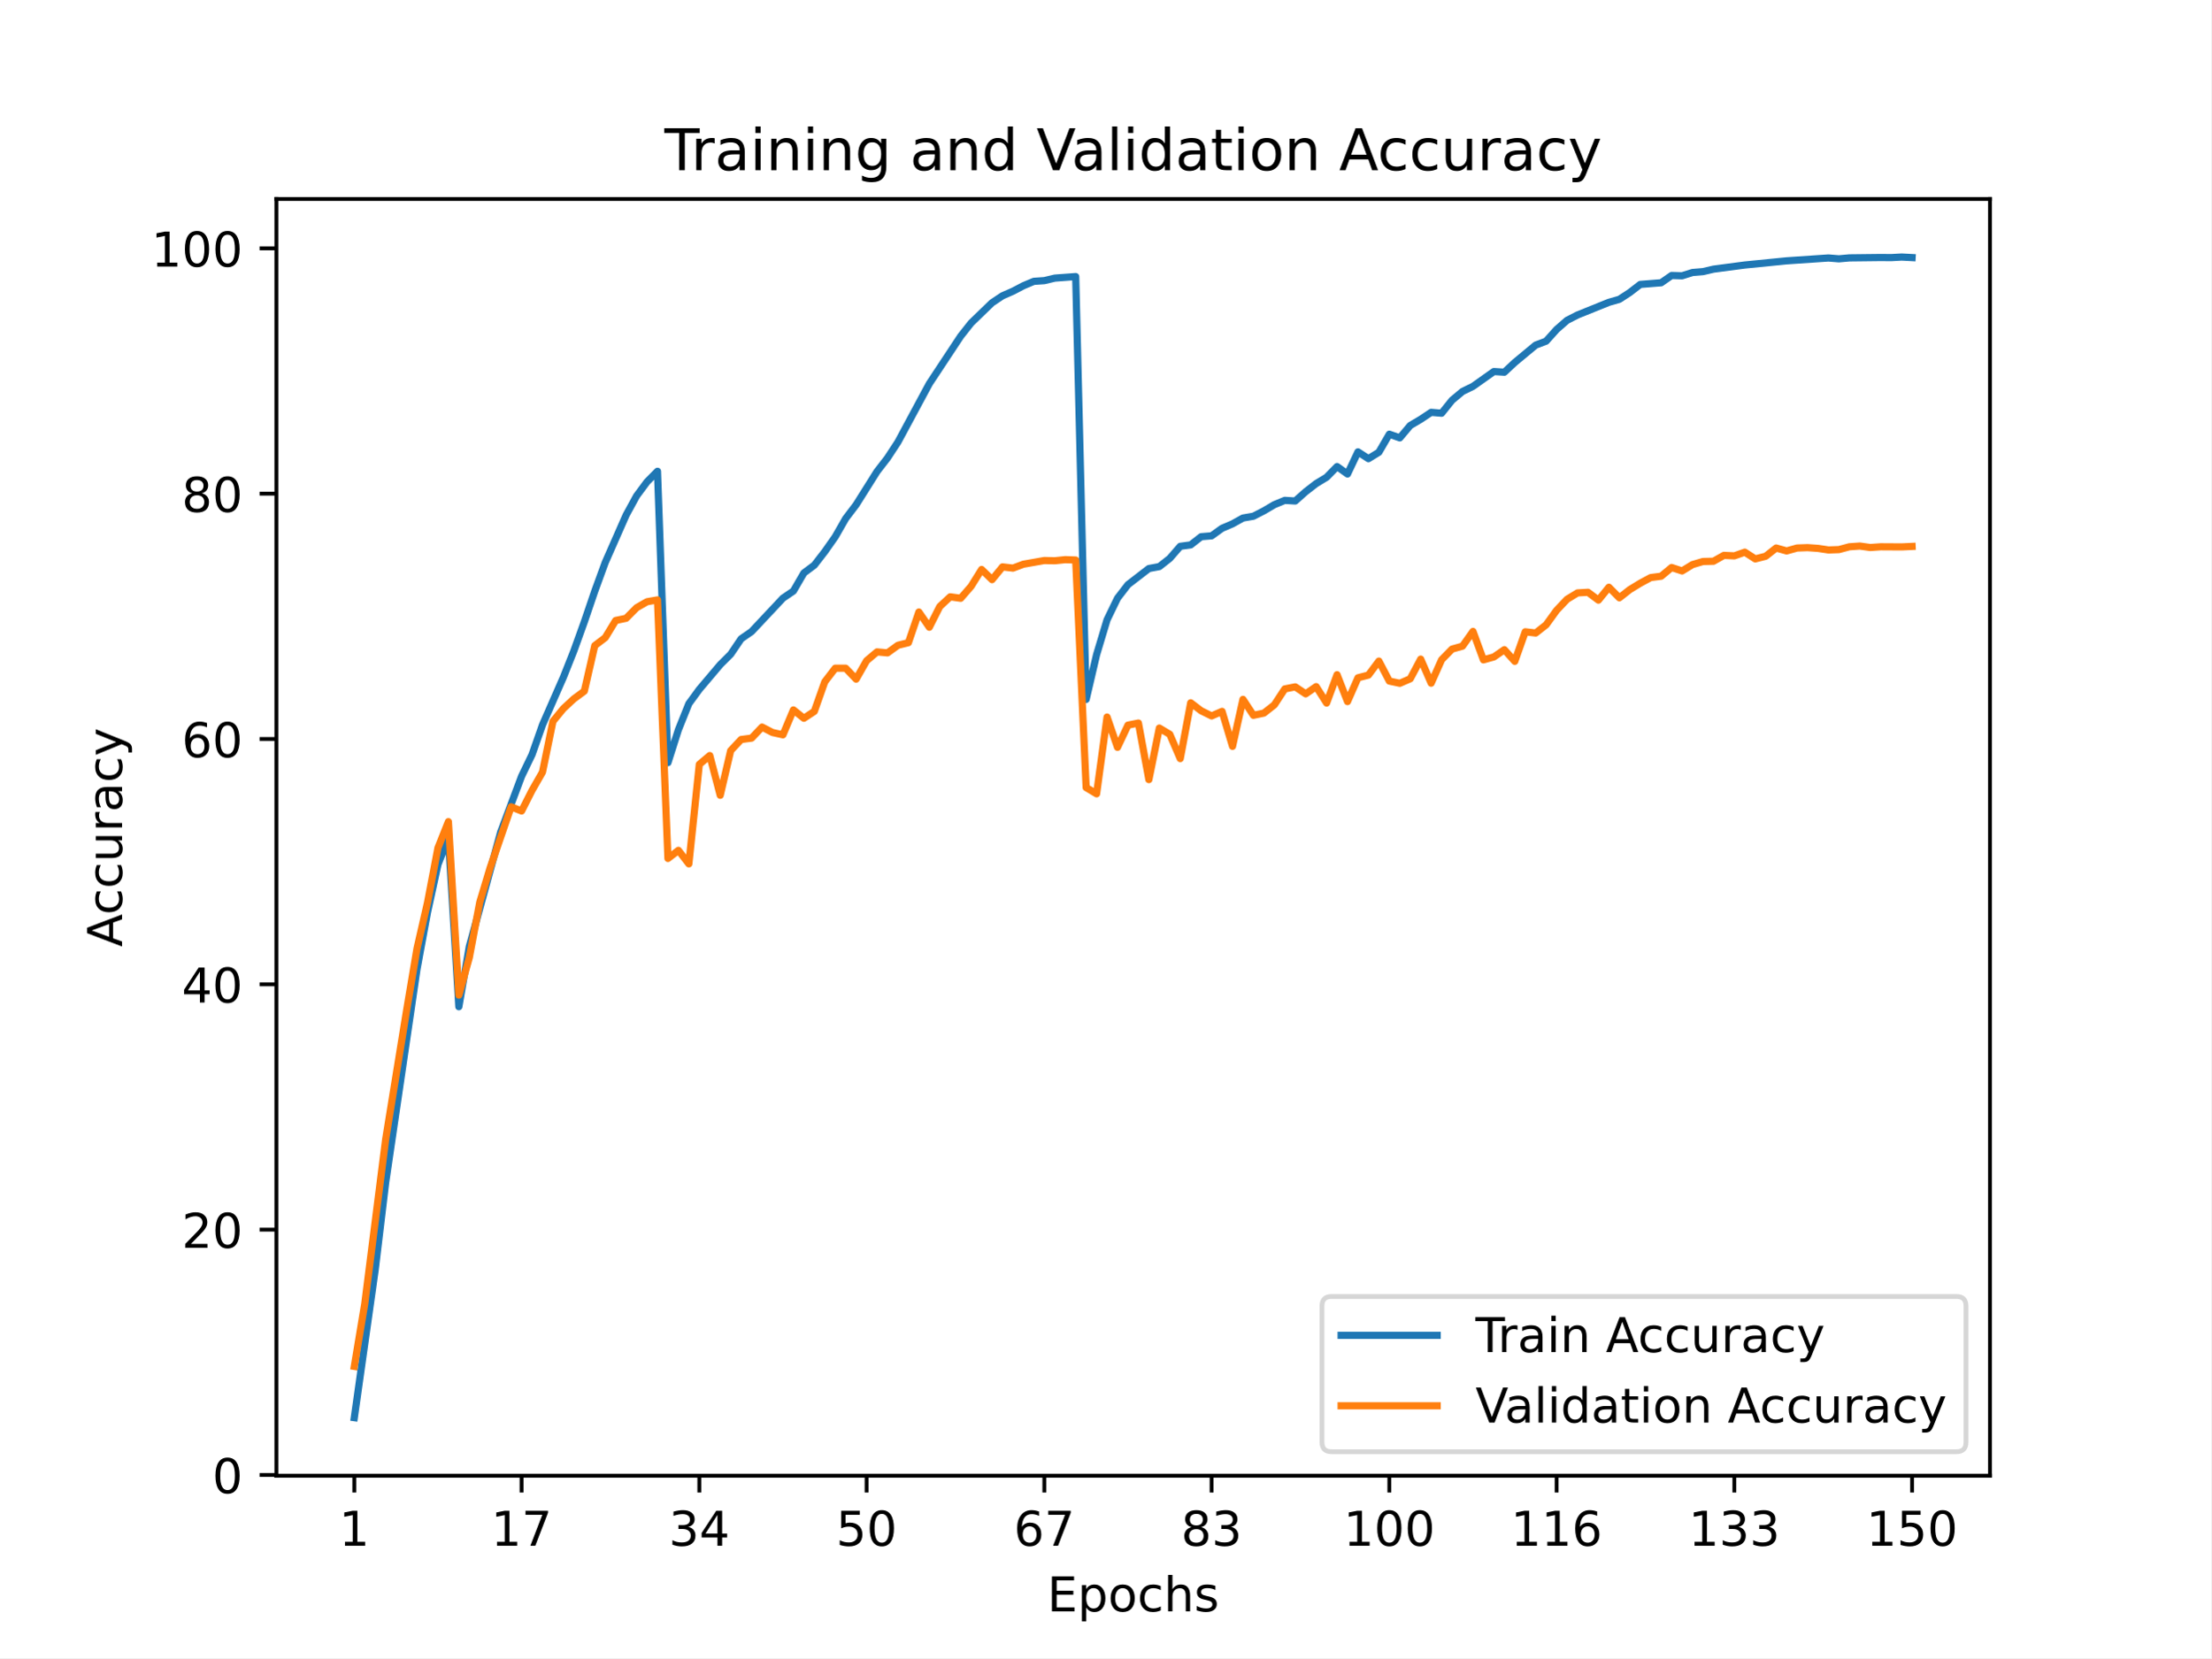
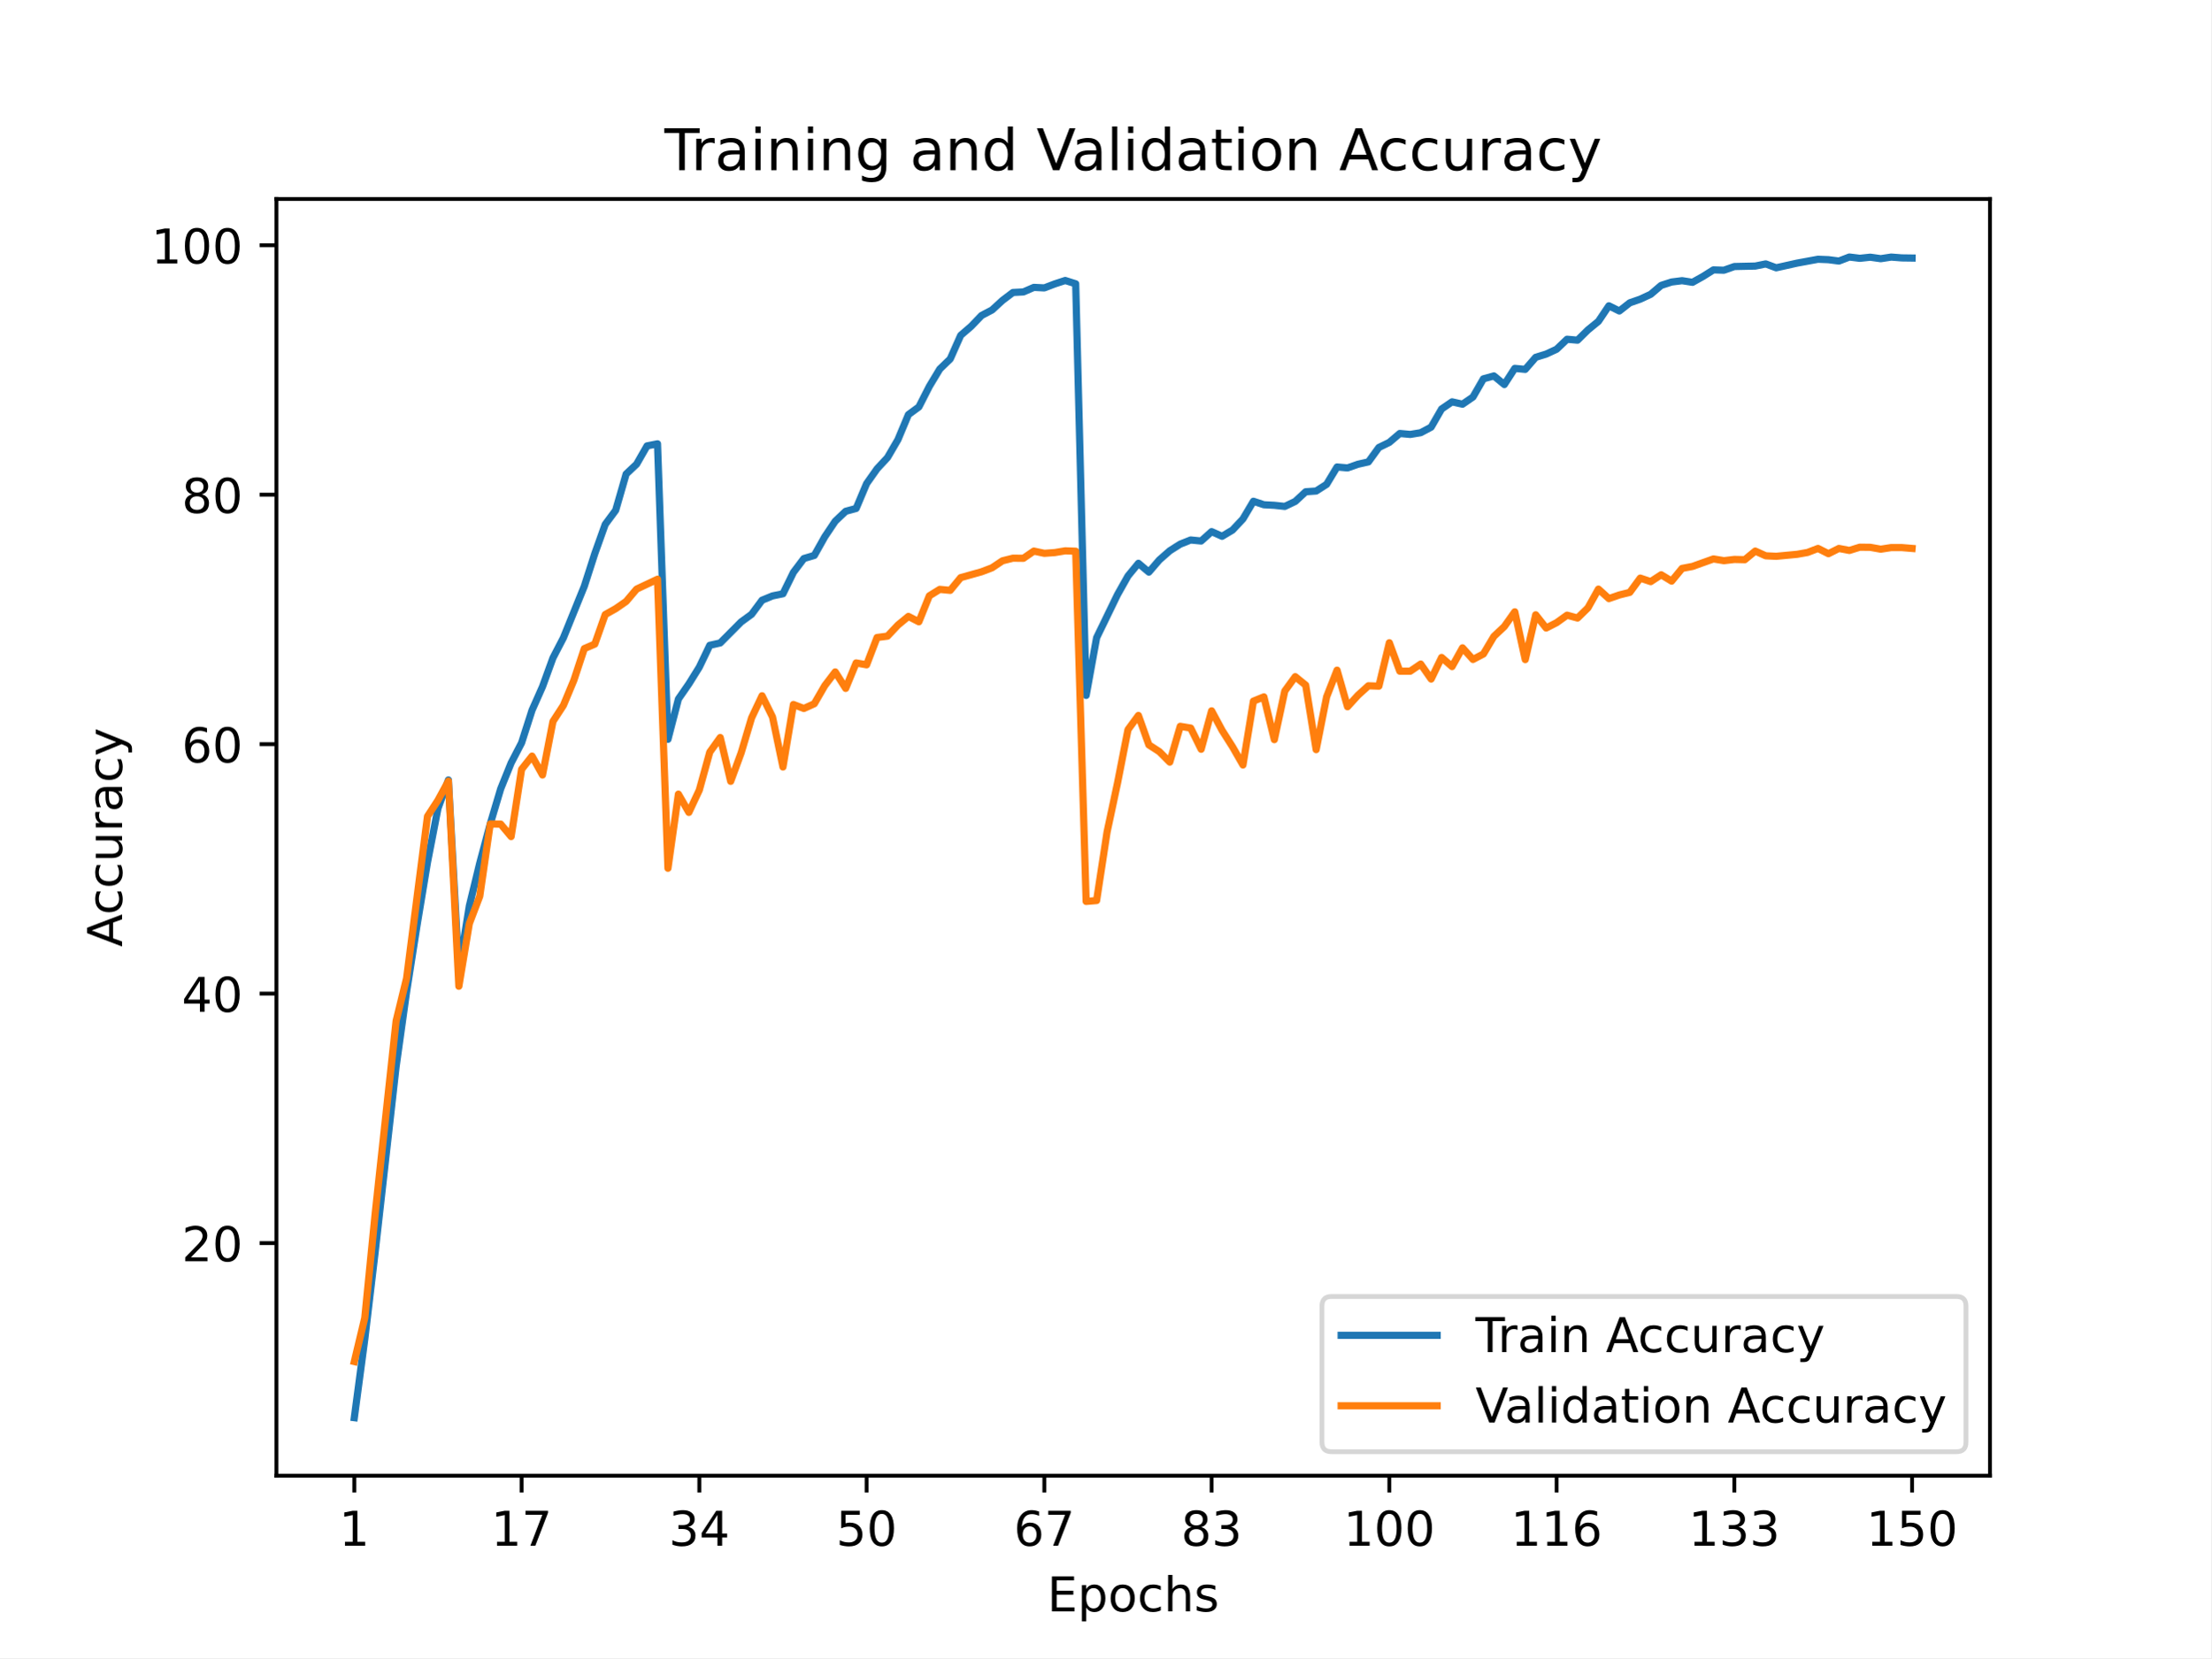
<svg xmlns="http://www.w3.org/2000/svg" xmlns:xlink="http://www.w3.org/1999/xlink" height="345.6pt" version="1.1" viewBox="0 0 460.8 345.6" width="460.8pt">
  <defs>
    <style type="text/css">*{stroke-linecap:butt;stroke-linejoin:round;}</style>
  </defs>
  <g id="figure_1">
    <g id="patch_1">
      <path d="M 0 345.6  L 460.8 345.6  L 460.8 0  L 0 0  z " style="fill:#ffffff;" />
    </g>
    <g id="axes_1">
      <g id="patch_2">
        <path d="M 57.6 307.584  L 414.72 307.584  L 414.72 41.472  L 57.6 41.472  z " style="fill:#ffffff;" />
      </g>
      <g id="matplotlib.axis_1">
        <g id="xtick_1">
          <g id="line2d_1">
            <defs>
-               <path d="M 0 0  L 0 3.5  " id="m9d2b6f2650" style="stroke:#000000;stroke-width:0.8;" />
+               <path d="M 0 0  L 0 3.5  " id="m73ea2eb664" style="stroke:#000000;stroke-width:0.8;" />
            </defs>
            <g>
-               <use style="stroke:#000000;stroke-width:0.8;" x="73.833" xlink:href="#m9d2b6f2650" y="307.584" />
+               <use style="stroke:#000000;stroke-width:0.8;" x="73.833" xlink:href="#m73ea2eb664" y="307.584" />
            </g>
          </g>
          <g id="text_1">
            <g transform="translate(70.65148 322.1824)scale(0.1 -0.1)">
              <defs>
                <path d="M 794 531  L 1825 531  L 1825 4091  L 703 3866  L 703 4441  L 1819 4666  L 2450 4666  L 2450 531  L 3481 531  L 3481 0  L 794 0  L 794 531  z " id="DejaVuSans-31" transform="scale(0.015625)" />
              </defs>
              <use xlink:href="#DejaVuSans-31" />
            </g>
          </g>
        </g>
        <g id="xtick_2">
          <g id="line2d_2">
            <g>
-               <use style="stroke:#000000;stroke-width:0.8;" x="108.695" xlink:href="#m9d2b6f2650" y="307.584" />
+               <use style="stroke:#000000;stroke-width:0.8;" x="108.695" xlink:href="#m73ea2eb664" y="307.584" />
            </g>
          </g>
          <g id="text_2">
            <g transform="translate(102.3325 322.1824)scale(0.1 -0.1)">
              <defs>
                <path d="M 525 4666  L 3525 4666  L 3525 4397  L 1831 0  L 1172 0  L 2766 4134  L 525 4134  L 525 4666  z " id="DejaVuSans-37" transform="scale(0.015625)" />
              </defs>
              <use xlink:href="#DejaVuSans-31" />
              <use x="63.623" xlink:href="#DejaVuSans-37" />
            </g>
          </g>
        </g>
        <g id="xtick_3">
          <g id="line2d_3">
            <g>
-               <use style="stroke:#000000;stroke-width:0.8;" x="145.736" xlink:href="#m9d2b6f2650" y="307.584" />
+               <use style="stroke:#000000;stroke-width:0.8;" x="145.736" xlink:href="#m73ea2eb664" y="307.584" />
            </g>
          </g>
          <g id="text_3">
            <g transform="translate(139.3736 322.1824)scale(0.1 -0.1)">
              <defs>
                <path d="M 2597 2516  Q 3050 2419 3304 2112  Q 3559 1806 3559 1356  Q 3559 666 3084 287  Q 2609 -91 1734 -91  Q 1441 -91 1130 -33  Q 819 25 488 141  L 488 750  Q 750 597 1062 519  Q 1375 441 1716 441  Q 2309 441 2620 675  Q 2931 909 2931 1356  Q 2931 1769 2642 2001  Q 2353 2234 1838 2234  L 1294 2234  L 1294 2753  L 1863 2753  Q 2328 2753 2575 2939  Q 2822 3125 2822 3475  Q 2822 3834 2567 4026  Q 2313 4219 1838 4219  Q 1578 4219 1281 4162  Q 984 4106 628 3988  L 628 4550  Q 988 4650 1302 4700  Q 1616 4750 1894 4750  Q 2613 4750 3031 4423  Q 3450 4097 3450 3541  Q 3450 3153 3228 2886  Q 3006 2619 2597 2516  z " id="DejaVuSans-33" transform="scale(0.015625)" />
                <path d="M 2419 4116  L 825 1625  L 2419 1625  L 2419 4116  z M 2253 4666  L 3047 4666  L 3047 1625  L 3713 1625  L 3713 1100  L 3047 1100  L 3047 0  L 2419 0  L 2419 1100  L 313 1100  L 313 1709  L 2253 4666  z " id="DejaVuSans-34" transform="scale(0.015625)" />
              </defs>
              <use xlink:href="#DejaVuSans-33" />
              <use x="63.623" xlink:href="#DejaVuSans-34" />
            </g>
          </g>
        </g>
        <g id="xtick_4">
          <g id="line2d_4">
            <g>
-               <use style="stroke:#000000;stroke-width:0.8;" x="180.598" xlink:href="#m9d2b6f2650" y="307.584" />
+               <use style="stroke:#000000;stroke-width:0.8;" x="180.598" xlink:href="#m73ea2eb664" y="307.584" />
            </g>
          </g>
          <g id="text_4">
            <g transform="translate(174.2358 322.1824)scale(0.1 -0.1)">
              <defs>
                <path d="M 691 4666  L 3169 4666  L 3169 4134  L 1269 4134  L 1269 2991  Q 1406 3038 1543 3061  Q 1681 3084 1819 3084  Q 2600 3084 3056 2656  Q 3513 2228 3513 1497  Q 3513 744 3044 326  Q 2575 -91 1722 -91  Q 1428 -91 1123 -41  Q 819 9 494 109  L 494 744  Q 775 591 1075 516  Q 1375 441 1709 441  Q 2250 441 2565 725  Q 2881 1009 2881 1497  Q 2881 1984 2565 2268  Q 2250 2553 1709 2553  Q 1456 2553 1204 2497  Q 953 2441 691 2322  L 691 4666  z " id="DejaVuSans-35" transform="scale(0.015625)" />
                <path d="M 2034 4250  Q 1547 4250 1301 3770  Q 1056 3291 1056 2328  Q 1056 1369 1301 889  Q 1547 409 2034 409  Q 2525 409 2770 889  Q 3016 1369 3016 2328  Q 3016 3291 2770 3770  Q 2525 4250 2034 4250  z M 2034 4750  Q 2819 4750 3233 4129  Q 3647 3509 3647 2328  Q 3647 1150 3233 529  Q 2819 -91 2034 -91  Q 1250 -91 836 529  Q 422 1150 422 2328  Q 422 3509 836 4129  Q 1250 4750 2034 4750  z " id="DejaVuSans-30" transform="scale(0.015625)" />
              </defs>
              <use xlink:href="#DejaVuSans-35" />
              <use x="63.623" xlink:href="#DejaVuSans-30" />
            </g>
          </g>
        </g>
        <g id="xtick_5">
          <g id="line2d_5">
            <g>
-               <use style="stroke:#000000;stroke-width:0.8;" x="217.639" xlink:href="#m9d2b6f2650" y="307.584" />
+               <use style="stroke:#000000;stroke-width:0.8;" x="217.639" xlink:href="#m73ea2eb664" y="307.584" />
            </g>
          </g>
          <g id="text_5">
            <g transform="translate(211.2769 322.1824)scale(0.1 -0.1)">
              <defs>
                <path d="M 2113 2584  Q 1688 2584 1439 2293  Q 1191 2003 1191 1497  Q 1191 994 1439 701  Q 1688 409 2113 409  Q 2538 409 2786 701  Q 3034 994 3034 1497  Q 3034 2003 2786 2293  Q 2538 2584 2113 2584  z M 3366 4563  L 3366 3988  Q 3128 4100 2886 4159  Q 2644 4219 2406 4219  Q 1781 4219 1451 3797  Q 1122 3375 1075 2522  Q 1259 2794 1537 2939  Q 1816 3084 2150 3084  Q 2853 3084 3261 2657  Q 3669 2231 3669 1497  Q 3669 778 3244 343  Q 2819 -91 2113 -91  Q 1303 -91 875 529  Q 447 1150 447 2328  Q 447 3434 972 4092  Q 1497 4750 2381 4750  Q 2619 4750 2861 4703  Q 3103 4656 3366 4563  z " id="DejaVuSans-36" transform="scale(0.015625)" />
              </defs>
              <use xlink:href="#DejaVuSans-36" />
              <use x="63.623" xlink:href="#DejaVuSans-37" />
            </g>
          </g>
        </g>
        <g id="xtick_6">
          <g id="line2d_6">
            <g>
-               <use style="stroke:#000000;stroke-width:0.8;" x="252.502" xlink:href="#m9d2b6f2650" y="307.584" />
+               <use style="stroke:#000000;stroke-width:0.8;" x="252.502" xlink:href="#m73ea2eb664" y="307.584" />
            </g>
          </g>
          <g id="text_6">
            <g transform="translate(246.1392 322.1824)scale(0.1 -0.1)">
              <defs>
                <path d="M 2034 2216  Q 1584 2216 1326 1975  Q 1069 1734 1069 1313  Q 1069 891 1326 650  Q 1584 409 2034 409  Q 2484 409 2743 651  Q 3003 894 3003 1313  Q 3003 1734 2745 1975  Q 2488 2216 2034 2216  z M 1403 2484  Q 997 2584 770 2862  Q 544 3141 544 3541  Q 544 4100 942 4425  Q 1341 4750 2034 4750  Q 2731 4750 3128 4425  Q 3525 4100 3525 3541  Q 3525 3141 3298 2862  Q 3072 2584 2669 2484  Q 3125 2378 3379 2068  Q 3634 1759 3634 1313  Q 3634 634 3220 271  Q 2806 -91 2034 -91  Q 1263 -91 848 271  Q 434 634 434 1313  Q 434 1759 690 2068  Q 947 2378 1403 2484  z M 1172 3481  Q 1172 3119 1398 2916  Q 1625 2713 2034 2713  Q 2441 2713 2670 2916  Q 2900 3119 2900 3481  Q 2900 3844 2670 4047  Q 2441 4250 2034 4250  Q 1625 4250 1398 4047  Q 1172 3844 1172 3481  z " id="DejaVuSans-38" transform="scale(0.015625)" />
              </defs>
              <use xlink:href="#DejaVuSans-38" />
              <use x="63.623" xlink:href="#DejaVuSans-33" />
            </g>
          </g>
        </g>
        <g id="xtick_7">
          <g id="line2d_7">
            <g>
-               <use style="stroke:#000000;stroke-width:0.8;" x="289.543" xlink:href="#m9d2b6f2650" y="307.584" />
+               <use style="stroke:#000000;stroke-width:0.8;" x="289.543" xlink:href="#m73ea2eb664" y="307.584" />
            </g>
          </g>
          <g id="text_7">
            <g transform="translate(279.999 322.1824)scale(0.1 -0.1)">
              <use xlink:href="#DejaVuSans-31" />
              <use x="63.623" xlink:href="#DejaVuSans-30" />
              <use x="127.246" xlink:href="#DejaVuSans-30" />
            </g>
          </g>
        </g>
        <g id="xtick_8">
          <g id="line2d_8">
            <g>
-               <use style="stroke:#000000;stroke-width:0.8;" x="324.405" xlink:href="#m9d2b6f2650" y="307.584" />
+               <use style="stroke:#000000;stroke-width:0.8;" x="324.405" xlink:href="#m73ea2eb664" y="307.584" />
            </g>
          </g>
          <g id="text_8">
            <g transform="translate(314.8613 322.1824)scale(0.1 -0.1)">
              <use xlink:href="#DejaVuSans-31" />
              <use x="63.623" xlink:href="#DejaVuSans-31" />
              <use x="127.246" xlink:href="#DejaVuSans-36" />
            </g>
          </g>
        </g>
        <g id="xtick_9">
          <g id="line2d_9">
            <g>
-               <use style="stroke:#000000;stroke-width:0.8;" x="361.446" xlink:href="#m9d2b6f2650" y="307.584" />
+               <use style="stroke:#000000;stroke-width:0.8;" x="361.446" xlink:href="#m73ea2eb664" y="307.584" />
            </g>
          </g>
          <g id="text_9">
            <g transform="translate(351.9024 322.1824)scale(0.1 -0.1)">
              <use xlink:href="#DejaVuSans-31" />
              <use x="63.623" xlink:href="#DejaVuSans-33" />
              <use x="127.246" xlink:href="#DejaVuSans-33" />
            </g>
          </g>
        </g>
        <g id="xtick_10">
          <g id="line2d_10">
            <g>
-               <use style="stroke:#000000;stroke-width:0.8;" x="398.487" xlink:href="#m9d2b6f2650" y="307.584" />
+               <use style="stroke:#000000;stroke-width:0.8;" x="398.487" xlink:href="#m73ea2eb664" y="307.584" />
            </g>
          </g>
          <g id="text_10">
            <g transform="translate(388.9435 322.1824)scale(0.1 -0.1)">
              <use xlink:href="#DejaVuSans-31" />
              <use x="63.623" xlink:href="#DejaVuSans-35" />
              <use x="127.246" xlink:href="#DejaVuSans-30" />
            </g>
          </g>
        </g>
        <g id="text_11">
          <g transform="translate(218.2444 335.8606)scale(0.1 -0.1)">
            <defs>
              <path d="M 628 4666  L 3578 4666  L 3578 4134  L 1259 4134  L 1259 2753  L 3481 2753  L 3481 2222  L 1259 2222  L 1259 531  L 3634 531  L 3634 0  L 628 0  L 628 4666  z " id="DejaVuSans-45" transform="scale(0.015625)" />
              <path d="M 1159 525  L 1159 -1331  L 581 -1331  L 581 3500  L 1159 3500  L 1159 2969  Q 1341 3281 1617 3432  Q 1894 3584 2278 3584  Q 2916 3584 3314 3078  Q 3713 2572 3713 1747  Q 3713 922 3314 415  Q 2916 -91 2278 -91  Q 1894 -91 1617 61  Q 1341 213 1159 525  z M 3116 1747  Q 3116 2381 2855 2742  Q 2594 3103 2138 3103  Q 1681 3103 1420 2742  Q 1159 2381 1159 1747  Q 1159 1113 1420 752  Q 1681 391 2138 391  Q 2594 391 2855 752  Q 3116 1113 3116 1747  z " id="DejaVuSans-70" transform="scale(0.015625)" />
              <path d="M 1959 3097  Q 1497 3097 1228 2736  Q 959 2375 959 1747  Q 959 1119 1226 758  Q 1494 397 1959 397  Q 2419 397 2687 759  Q 2956 1122 2956 1747  Q 2956 2369 2687 2733  Q 2419 3097 1959 3097  z M 1959 3584  Q 2709 3584 3137 3096  Q 3566 2609 3566 1747  Q 3566 888 3137 398  Q 2709 -91 1959 -91  Q 1206 -91 779 398  Q 353 888 353 1747  Q 353 2609 779 3096  Q 1206 3584 1959 3584  z " id="DejaVuSans-6f" transform="scale(0.015625)" />
              <path d="M 3122 3366  L 3122 2828  Q 2878 2963 2633 3030  Q 2388 3097 2138 3097  Q 1578 3097 1268 2742  Q 959 2388 959 1747  Q 959 1106 1268 751  Q 1578 397 2138 397  Q 2388 397 2633 464  Q 2878 531 3122 666  L 3122 134  Q 2881 22 2623 -34  Q 2366 -91 2075 -91  Q 1284 -91 818 406  Q 353 903 353 1747  Q 353 2603 823 3093  Q 1294 3584 2113 3584  Q 2378 3584 2631 3529  Q 2884 3475 3122 3366  z " id="DejaVuSans-63" transform="scale(0.015625)" />
              <path d="M 3513 2113  L 3513 0  L 2938 0  L 2938 2094  Q 2938 2591 2744 2837  Q 2550 3084 2163 3084  Q 1697 3084 1428 2787  Q 1159 2491 1159 1978  L 1159 0  L 581 0  L 581 4863  L 1159 4863  L 1159 2956  Q 1366 3272 1645 3428  Q 1925 3584 2291 3584  Q 2894 3584 3203 3211  Q 3513 2838 3513 2113  z " id="DejaVuSans-68" transform="scale(0.015625)" />
              <path d="M 2834 3397  L 2834 2853  Q 2591 2978 2328 3040  Q 2066 3103 1784 3103  Q 1356 3103 1142 2972  Q 928 2841 928 2578  Q 928 2378 1081 2264  Q 1234 2150 1697 2047  L 1894 2003  Q 2506 1872 2764 1633  Q 3022 1394 3022 966  Q 3022 478 2636 193  Q 2250 -91 1575 -91  Q 1294 -91 989 -36  Q 684 19 347 128  L 347 722  Q 666 556 975 473  Q 1284 391 1588 391  Q 1994 391 2212 530  Q 2431 669 2431 922  Q 2431 1156 2273 1281  Q 2116 1406 1581 1522  L 1381 1569  Q 847 1681 609 1914  Q 372 2147 372 2553  Q 372 3047 722 3315  Q 1072 3584 1716 3584  Q 2034 3584 2315 3537  Q 2597 3491 2834 3397  z " id="DejaVuSans-73" transform="scale(0.015625)" />
            </defs>
            <use xlink:href="#DejaVuSans-45" />
            <use x="63.184" xlink:href="#DejaVuSans-70" />
            <use x="126.66" xlink:href="#DejaVuSans-6f" />
            <use x="187.842" xlink:href="#DejaVuSans-63" />
            <use x="242.822" xlink:href="#DejaVuSans-68" />
            <use x="306.201" xlink:href="#DejaVuSans-73" />
          </g>
        </g>
      </g>
      <g id="matplotlib.axis_2">
        <g id="ytick_1">
          <g id="line2d_11">
            <defs>
-               <path d="M 0 0  L -3.5 0  " id="m8d749b63b9" style="stroke:#000000;stroke-width:0.8;" />
+               <path d="M 0 0  L -3.5 0  " id="mab49142bd5" style="stroke:#000000;stroke-width:0.8;" />
            </defs>
            <g>
-               <use style="stroke:#000000;stroke-width:0.8;" x="57.6" xlink:href="#m8d749b63b9" y="307.428" />
+               <use style="stroke:#000000;stroke-width:0.8;" x="57.6" xlink:href="#mab49142bd5" y="259.095" />
            </g>
          </g>
          <g id="text_12">
-             <g transform="translate(44.2375 311.227)scale(0.1 -0.1)">
-               <use xlink:href="#DejaVuSans-30" />
+             <g transform="translate(37.875 262.8947)scale(0.1 -0.1)">
+               <defs>
+                 <path d="M 1228 531  L 3431 531  L 3431 0  L 469 0  L 469 531  Q 828 903 1448 1529  Q 2069 2156 2228 2338  Q 2531 2678 2651 2914  Q 2772 3150 2772 3378  Q 2772 3750 2511 3984  Q 2250 4219 1831 4219  Q 1534 4219 1204 4116  Q 875 4013 500 3803  L 500 4441  Q 881 4594 1212 4672  Q 1544 4750 1819 4750  Q 2544 4750 2975 4387  Q 3406 4025 3406 3419  Q 3406 3131 3298 2873  Q 3191 2616 2906 2266  Q 2828 2175 2409 1742  Q 1991 1309 1228 531  z " id="DejaVuSans-32" transform="scale(0.015625)" />
+               </defs>
+               <use xlink:href="#DejaVuSans-32" />
+               <use x="63.623" xlink:href="#DejaVuSans-30" />
            </g>
          </g>
        </g>
        <g id="ytick_2">
          <g id="line2d_12">
            <g>
-               <use style="stroke:#000000;stroke-width:0.8;" x="57.6" xlink:href="#m8d749b63b9" y="256.294" />
+               <use style="stroke:#000000;stroke-width:0.8;" x="57.6" xlink:href="#mab49142bd5" y="207.099" />
            </g>
          </g>
          <g id="text_13">
-             <g transform="translate(37.875 260.093)scale(0.1 -0.1)">
-               <defs>
-                 <path d="M 1228 531  L 3431 531  L 3431 0  L 469 0  L 469 531  Q 828 903 1448 1529  Q 2069 2156 2228 2338  Q 2531 2678 2651 2914  Q 2772 3150 2772 3378  Q 2772 3750 2511 3984  Q 2250 4219 1831 4219  Q 1534 4219 1204 4116  Q 875 4013 500 3803  L 500 4441  Q 881 4594 1212 4672  Q 1544 4750 1819 4750  Q 2544 4750 2975 4387  Q 3406 4025 3406 3419  Q 3406 3131 3298 2873  Q 3191 2616 2906 2266  Q 2828 2175 2409 1742  Q 1991 1309 1228 531  z " id="DejaVuSans-32" transform="scale(0.015625)" />
-               </defs>
-               <use xlink:href="#DejaVuSans-32" />
+             <g transform="translate(37.875 210.898)scale(0.1 -0.1)">
+               <use xlink:href="#DejaVuSans-34" />
              <use x="63.623" xlink:href="#DejaVuSans-30" />
            </g>
          </g>
        </g>
        <g id="ytick_3">
          <g id="line2d_13">
            <g>
-               <use style="stroke:#000000;stroke-width:0.8;" x="57.6" xlink:href="#m8d749b63b9" y="205.16" />
+               <use style="stroke:#000000;stroke-width:0.8;" x="57.6" xlink:href="#mab49142bd5" y="155.102" />
            </g>
          </g>
          <g id="text_14">
-             <g transform="translate(37.875 208.959)scale(0.1 -0.1)">
-               <use xlink:href="#DejaVuSans-34" />
+             <g transform="translate(37.875 158.9012)scale(0.1 -0.1)">
+               <use xlink:href="#DejaVuSans-36" />
              <use x="63.623" xlink:href="#DejaVuSans-30" />
            </g>
          </g>
        </g>
        <g id="ytick_4">
          <g id="line2d_14">
            <g>
-               <use style="stroke:#000000;stroke-width:0.8;" x="57.6" xlink:href="#m8d749b63b9" y="154.026" />
+               <use style="stroke:#000000;stroke-width:0.8;" x="57.6" xlink:href="#mab49142bd5" y="103.105" />
            </g>
          </g>
          <g id="text_15">
-             <g transform="translate(37.875 157.825)scale(0.1 -0.1)">
-               <use xlink:href="#DejaVuSans-36" />
+             <g transform="translate(37.875 106.9045)scale(0.1 -0.1)">
+               <use xlink:href="#DejaVuSans-38" />
              <use x="63.623" xlink:href="#DejaVuSans-30" />
            </g>
          </g>
        </g>
        <g id="ytick_5">
          <g id="line2d_15">
            <g>
-               <use style="stroke:#000000;stroke-width:0.8;" x="57.6" xlink:href="#m8d749b63b9" y="102.892" />
+               <use style="stroke:#000000;stroke-width:0.8;" x="57.6" xlink:href="#mab49142bd5" y="51.109" />
            </g>
          </g>
          <g id="text_16">
-             <g transform="translate(37.875 106.6911)scale(0.1 -0.1)">
-               <use xlink:href="#DejaVuSans-38" />
-               <use x="63.623" xlink:href="#DejaVuSans-30" />
-             </g>
-           </g>
-         </g>
-         <g id="ytick_6">
-           <g id="line2d_16">
-             <g>
-               <use style="stroke:#000000;stroke-width:0.8;" x="57.6" xlink:href="#m8d749b63b9" y="51.758" />
-             </g>
-           </g>
-           <g id="text_17">
-             <g transform="translate(31.5125 55.55708)scale(0.1 -0.1)">
+             <g transform="translate(31.5125 54.90777)scale(0.1 -0.1)">
              <use xlink:href="#DejaVuSans-31" />
              <use x="63.623" xlink:href="#DejaVuSans-30" />
              <use x="127.246" xlink:href="#DejaVuSans-30" />
            </g>
          </g>
        </g>
-         <g id="text_18">
+         <g id="text_17">
          <g transform="translate(25.43281 197.3561)rotate(-90)scale(0.1 -0.1)">
            <defs>
              <path d="M 2188 4044  L 1331 1722  L 3047 1722  L 2188 4044  z M 1831 4666  L 2547 4666  L 4325 0  L 3669 0  L 3244 1197  L 1141 1197  L 716 0  L 50 0  L 1831 4666  z " id="DejaVuSans-41" transform="scale(0.015625)" />
              <path d="M 544 1381  L 544 3500  L 1119 3500  L 1119 1403  Q 1119 906 1312 657  Q 1506 409 1894 409  Q 2359 409 2629 706  Q 2900 1003 2900 1516  L 2900 3500  L 3475 3500  L 3475 0  L 2900 0  L 2900 538  Q 2691 219 2414 64  Q 2138 -91 1772 -91  Q 1169 -91 856 284  Q 544 659 544 1381  z M 1991 3584  L 1991 3584  z " id="DejaVuSans-75" transform="scale(0.015625)" />
              <path d="M 2631 2963  Q 2534 3019 2420 3045  Q 2306 3072 2169 3072  Q 1681 3072 1420 2755  Q 1159 2438 1159 1844  L 1159 0  L 581 0  L 581 3500  L 1159 3500  L 1159 2956  Q 1341 3275 1631 3429  Q 1922 3584 2338 3584  Q 2397 3584 2469 3576  Q 2541 3569 2628 3553  L 2631 2963  z " id="DejaVuSans-72" transform="scale(0.015625)" />
              <path d="M 2194 1759  Q 1497 1759 1228 1600  Q 959 1441 959 1056  Q 959 750 1161 570  Q 1363 391 1709 391  Q 2188 391 2477 730  Q 2766 1069 2766 1631  L 2766 1759  L 2194 1759  z M 3341 1997  L 3341 0  L 2766 0  L 2766 531  Q 2569 213 2275 61  Q 1981 -91 1556 -91  Q 1019 -91 701 211  Q 384 513 384 1019  Q 384 1609 779 1909  Q 1175 2209 1959 2209  L 2766 2209  L 2766 2266  Q 2766 2663 2505 2880  Q 2244 3097 1772 3097  Q 1472 3097 1187 3025  Q 903 2953 641 2809  L 641 3341  Q 956 3463 1253 3523  Q 1550 3584 1831 3584  Q 2591 3584 2966 3190  Q 3341 2797 3341 1997  z " id="DejaVuSans-61" transform="scale(0.015625)" />
              <path d="M 2059 -325  Q 1816 -950 1584 -1140  Q 1353 -1331 966 -1331  L 506 -1331  L 506 -850  L 844 -850  Q 1081 -850 1212 -737  Q 1344 -625 1503 -206  L 1606 56  L 191 3500  L 800 3500  L 1894 763  L 2988 3500  L 3597 3500  L 2059 -325  z " id="DejaVuSans-79" transform="scale(0.015625)" />
            </defs>
            <use xlink:href="#DejaVuSans-41" />
            <use x="66.658" xlink:href="#DejaVuSans-63" />
            <use x="121.639" xlink:href="#DejaVuSans-63" />
            <use x="176.619" xlink:href="#DejaVuSans-75" />
            <use x="239.998" xlink:href="#DejaVuSans-72" />
            <use x="281.111" xlink:href="#DejaVuSans-61" />
            <use x="342.391" xlink:href="#DejaVuSans-63" />
            <use x="397.371" xlink:href="#DejaVuSans-79" />
          </g>
        </g>
      </g>
+       <g id="line2d_16">
+         <path clip-path="url(#pf3f0e55d74)" d="M 73.833 295.488  L 76.012 279.145  L 78.191 260.827  L 82.548 222.271  L 84.727 206.704  L 86.906 192.846  L 89.085 179.722  L 91.264 168.507  L 93.443 162.564  L 95.622 202.305  L 97.801 188.843  L 99.979 179.889  L 102.158 171.736  L 104.337 164.42  L 106.516 159.023  L 108.695 154.826  L 110.874 148.03  L 113.053 143.122  L 115.232 137.132  L 117.411 132.936  L 121.768 122.183  L 123.947 115.403  L 126.126 109.298  L 128.305 106.36  L 130.484 98.8  L 132.663 96.746  L 134.842 92.935  L 137.021 92.498  L 139.199 154.093  L 141.378 145.696  L 143.557 142.55  L 145.736 139.045  L 147.915 134.496  L 150.094 134.007  L 154.452 129.624  L 156.631 128.038  L 158.809 125.1  L 160.988 124.206  L 163.167 123.758  L 165.346 119.302  L 167.525 116.411  L 169.704 115.766  L 171.883 111.882  L 174.062 108.633  L 176.241 106.568  L 178.419 105.976  L 180.598 100.802  L 182.777 97.718  L 184.956 95.368  L 187.135 91.624  L 189.314 86.414  L 191.493 84.818  L 193.672 80.539  L 195.851 76.92  L 198.029 74.814  L 200.208 69.895  L 202.387 68.018  L 204.566 65.746  L 206.745 64.607  L 208.924 62.605  L 211.103 60.957  L 213.282 60.842  L 215.461 59.896  L 217.639 60.005  L 219.818 59.168  L 221.997 58.456  L 224.176 59.147  L 226.355 144.942  L 228.534 132.925  L 232.892 123.935  L 235.071 120.061  L 237.249 117.41  L 239.428 119.245  L 241.607 116.708  L 243.786 114.794  L 245.965 113.411  L 248.144 112.548  L 250.323 112.761  L 252.502 110.806  L 254.681 111.778  L 256.859 110.478  L 259.038 108.154  L 261.217 104.478  L 263.396 105.201  L 265.575 105.315  L 267.754 105.549  L 269.933 104.514  L 272.112 102.492  L 274.291 102.341  L 276.469 100.947  L 278.648 97.328  L 280.827 97.526  L 283.006 96.762  L 285.185 96.268  L 287.364 93.262  L 289.543 92.202  L 291.722 90.345  L 293.901 90.548  L 296.079 90.184  L 298.258 89.025  L 300.437 85.239  L 302.616 83.752  L 304.795 84.246  L 306.974 82.743  L 309.153 78.953  L 311.332 78.35  L 313.511 80.144  L 315.689 76.774  L 317.868 76.987  L 320.047 74.471  L 322.226 73.795  L 324.405 72.786  L 326.584 70.706  L 328.763 70.899  L 330.942 68.751  L 333.121 66.973  L 335.299 63.733  L 337.478 64.815  L 339.657 63.109  L 341.836 62.35  L 344.015 61.336  L 346.194 59.48  L 348.373 58.773  L 350.552 58.497  L 352.731 58.84  L 354.909 57.619  L 357.088 56.246  L 359.267 56.319  L 361.446 55.549  L 365.804 55.45  L 367.983 55.003  L 370.162 55.814  L 374.519 54.837  L 378.877 54.031  L 381.056 54.119  L 383.235 54.405  L 385.414 53.568  L 387.593 53.838  L 389.772 53.604  L 391.951 53.916  L 394.129 53.578  L 396.308 53.75  L 398.487 53.781  L 398.487 53.781  " style="fill:none;stroke:#1f77b4;stroke-linecap:square;stroke-width:1.5;" />
+       </g>
      <g id="line2d_17">
-         <path clip-path="url(#pf4c625d5c6)" d="M 73.833 295.488  L 78.191 264.624  L 80.369 246.471  L 86.906 201.954  L 89.085 190.178  L 91.264 180.196  L 93.443 174.643  L 95.622 209.828  L 97.801 197.29  L 104.337 173.426  L 108.695 161.798  L 110.874 157.278  L 113.053 151.081  L 117.411 141.15  L 119.589 135.664  L 121.768 129.614  L 123.947 123.212  L 126.126 117.245  L 130.484 107.356  L 132.663 103.367  L 134.842 100.427  L 137.021 98.223  L 139.199 158.96  L 141.378 152.098  L 143.557 146.668  L 145.736 143.687  L 150.094 138.532  L 152.273 136.364  L 154.452 133.143  L 156.631 131.634  L 163.167 124.67  L 165.346 123.187  L 167.525 119.423  L 169.704 117.797  L 171.883 114.98  L 174.062 111.881  L 176.241 108.072  L 178.419 105.203  L 182.777 98.269  L 184.956 95.452  L 187.135 92.123  L 193.672 79.968  L 200.208 70.074  L 202.387 67.313  L 206.745 63.099  L 208.924 61.647  L 211.103 60.696  L 213.282 59.551  L 215.461 58.635  L 217.639 58.487  L 219.818 57.966  L 224.176 57.643  L 226.355 145.773  L 228.534 136.436  L 230.713 129.18  L 232.892 124.685  L 235.071 121.857  L 239.428 118.498  L 241.607 118.094  L 243.786 116.376  L 245.965 113.865  L 248.144 113.569  L 250.323 111.861  L 252.502 111.682  L 254.681 110.112  L 256.859 109.181  L 259.038 107.969  L 261.217 107.591  L 263.396 106.471  L 265.575 105.188  L 267.754 104.288  L 269.933 104.421  L 272.112 102.478  L 274.291 100.79  L 276.469 99.471  L 278.648 97.242  L 280.827 98.791  L 283.006 94.179  L 285.185 95.6  L 287.364 94.255  L 289.543 90.497  L 291.722 91.264  L 293.901 88.677  L 296.079 87.393  L 298.258 85.941  L 300.437 86.125  L 302.616 83.41  L 304.795 81.589  L 306.974 80.521  L 311.332 77.432  L 313.511 77.575  L 315.689 75.54  L 320.047 71.925  L 322.226 71.097  L 324.405 68.668  L 326.584 66.761  L 328.763 65.646  L 335.299 63.007  L 337.478 62.383  L 339.657 60.962  L 341.836 59.28  L 346.194 58.932  L 348.373 57.413  L 350.552 57.48  L 352.731 56.789  L 354.909 56.61  L 357.088 56.099  L 363.625 55.23  L 372.341 54.361  L 381.056 53.767  L 383.235 53.946  L 385.414 53.747  L 391.951 53.67  L 394.129 53.691  L 396.308 53.568  L 398.487 53.686  L 398.487 53.686  " style="fill:none;stroke:#1f77b4;stroke-linecap:square;stroke-width:1.5;" />
-       </g>
-       <g id="line2d_18">
-         <path clip-path="url(#pf4c625d5c6)" d="M 73.833 284.801  L 76.012 271.736  L 80.369 237.476  L 84.727 210.631  L 86.906 197.669  L 89.085 188.158  L 91.264 176.729  L 93.443 171.258  L 95.622 207.41  L 97.801 199.586  L 99.979 188.055  L 102.158 180.82  L 106.516 168.164  L 108.695 169.034  L 110.874 164.738  L 113.053 160.929  L 115.232 150.344  L 117.411 147.685  L 119.589 145.665  L 121.768 144.055  L 123.947 134.569  L 126.126 132.907  L 128.305 129.328  L 130.484 128.868  L 132.663 126.669  L 134.842 125.416  L 137.021 125.033  L 139.199 178.928  L 141.378 177.241  L 143.557 180.053  L 145.736 159.318  L 147.915 157.477  L 150.094 165.761  L 152.273 156.455  L 154.452 154.128  L 156.631 153.847  L 158.809 151.546  L 160.988 152.671  L 163.167 153.157  L 165.346 147.966  L 167.525 149.705  L 169.704 148.273  L 171.883 142.112  L 174.062 139.274  L 176.241 139.274  L 178.419 141.549  L 180.598 137.714  L 182.777 135.873  L 184.956 136.078  L 187.135 134.493  L 189.314 133.956  L 191.493 127.564  L 193.672 130.734  L 195.851 126.413  L 198.029 124.394  L 200.208 124.7  L 202.387 122.195  L 204.566 118.692  L 206.745 120.814  L 208.924 118.155  L 211.103 118.411  L 213.282 117.593  L 217.639 116.826  L 219.818 116.877  L 221.997 116.647  L 224.176 116.724  L 226.355 164.15  L 228.534 165.454  L 230.713 149.449  L 232.892 155.764  L 235.071 151.137  L 237.249 150.702  L 239.428 162.489  L 241.607 151.75  L 243.786 153.054  L 245.965 158.117  L 248.144 146.484  L 250.323 148.145  L 252.502 149.219  L 254.681 148.273  L 256.859 155.56  L 259.038 145.768  L 261.217 149.091  L 263.396 148.631  L 265.575 146.918  L 267.754 143.594  L 269.933 143.16  L 272.112 144.617  L 274.291 143.109  L 276.469 146.535  L 278.648 140.629  L 280.827 146.228  L 283.006 141.268  L 285.185 140.705  L 287.364 137.791  L 289.543 141.958  L 291.722 142.418  L 293.901 141.472  L 296.079 137.382  L 298.258 142.393  L 300.437 137.51  L 302.616 135.285  L 304.795 134.672  L 306.974 131.604  L 309.153 137.535  L 311.332 136.922  L 313.511 135.413  L 315.689 137.842  L 317.868 131.68  L 320.047 131.936  L 322.226 130.223  L 324.405 127.206  L 326.584 124.905  L 328.763 123.576  L 330.942 123.448  L 333.121 125.084  L 335.299 122.399  L 337.478 124.598  L 339.657 122.885  L 341.836 121.556  L 344.015 120.38  L 346.194 120.098  L 348.373 118.283  L 350.552 118.999  L 352.731 117.67  L 354.909 117.03  L 357.088 116.979  L 359.267 115.752  L 361.446 115.854  L 363.625 115.087  L 365.804 116.493  L 367.983 115.931  L 370.162 114.218  L 372.341 114.832  L 374.519 114.218  L 376.698 114.141  L 378.877 114.295  L 381.056 114.627  L 383.235 114.55  L 385.414 113.962  L 387.593 113.809  L 389.772 114.116  L 391.951 113.962  L 396.308 113.988  L 398.487 113.886  L 398.487 113.886  " style="fill:none;stroke:#ff7f0e;stroke-linecap:square;stroke-width:1.5;" />
+         <path clip-path="url(#pf3f0e55d74)" d="M 73.833 283.794  L 76.012 274.695  L 78.191 252.856  L 82.548 212.792  L 84.727 203.901  L 89.085 170.155  L 91.264 166.801  L 93.443 162.798  L 95.622 205.565  L 97.801 192.514  L 99.979 186.794  L 102.158 171.741  L 104.337 171.767  L 106.516 174.367  L 108.695 160.354  L 110.874 157.598  L 113.053 161.524  L 115.232 150.37  L 117.411 147.017  L 119.589 141.791  L 121.768 135.187  L 123.947 134.251  L 126.126 128.09  L 128.305 126.868  L 130.484 125.36  L 132.663 122.786  L 137.021 120.732  L 139.199 180.97  L 141.378 165.527  L 143.557 169.323  L 145.736 164.669  L 147.915 156.766  L 150.094 153.724  L 152.273 162.85  L 154.452 156.922  L 156.631 149.616  L 158.809 145.015  L 160.988 149.434  L 163.167 159.86  L 165.346 146.835  L 167.525 147.666  L 169.704 146.679  L 171.883 142.909  L 174.062 140.049  L 176.241 143.481  L 178.419 138.177  L 180.598 138.567  L 182.777 132.873  L 184.956 132.587  L 187.135 130.274  L 189.314 128.48  L 191.493 129.598  L 193.672 124.19  L 195.851 122.838  L 198.029 123.046  L 200.208 120.394  L 204.566 119.172  L 206.745 118.34  L 208.924 116.884  L 211.103 116.338  L 213.282 116.364  L 215.461 114.857  L 217.639 115.325  L 219.818 115.169  L 221.997 114.805  L 224.176 114.883  L 226.355 187.886  L 228.534 187.704  L 230.713 173.431  L 232.892 163.214  L 235.071 152.086  L 237.249 149.122  L 239.428 155.258  L 241.607 156.662  L 243.786 158.846  L 245.965 151.384  L 248.144 151.748  L 250.323 156.168  L 252.502 148.16  L 254.681 152.216  L 256.859 155.648  L 259.038 159.444  L 261.217 146.133  L 263.396 145.249  L 265.575 154.166  L 267.754 144.027  L 269.933 141.037  L 272.112 142.805  L 274.291 156.246  L 276.469 145.249  L 278.648 139.685  L 280.827 147.303  L 283.006 144.911  L 285.185 142.935  L 287.364 143.013  L 289.543 133.965  L 291.722 139.893  L 293.901 139.893  L 296.079 138.411  L 298.258 141.531  L 300.437 137.033  L 302.616 138.931  L 304.795 135.031  L 306.974 137.449  L 309.153 136.305  L 311.332 132.639  L 313.511 130.586  L 315.689 127.518  L 317.868 137.475  L 320.047 128.142  L 322.226 130.898  L 324.405 129.78  L 326.584 128.22  L 328.763 128.818  L 330.942 126.686  L 333.121 122.786  L 335.299 124.762  L 337.478 124.008  L 339.657 123.462  L 341.836 120.498  L 344.015 121.226  L 346.194 119.796  L 348.373 121.122  L 350.552 118.47  L 352.731 118.054  L 357.088 116.494  L 359.267 116.858  L 361.446 116.598  L 363.625 116.65  L 365.804 114.857  L 367.983 115.844  L 370.162 115.948  L 374.519 115.533  L 376.698 115.143  L 378.877 114.311  L 381.056 115.403  L 383.235 114.311  L 385.414 114.727  L 387.593 114.051  L 389.772 114.077  L 391.951 114.467  L 394.129 114.129  L 396.308 114.129  L 398.487 114.311  L 398.487 114.311  " style="fill:none;stroke:#ff7f0e;stroke-linecap:square;stroke-width:1.5;" />
      </g>
      <g id="patch_3">
        <path d="M 57.6 307.584  L 57.6 41.472  " style="fill:none;stroke:#000000;stroke-linecap:square;stroke-linejoin:miter;stroke-width:0.8;" />
      </g>
      <g id="patch_4">
        <path d="M 414.72 307.584  L 414.72 41.472  " style="fill:none;stroke:#000000;stroke-linecap:square;stroke-linejoin:miter;stroke-width:0.8;" />
      </g>
      <g id="patch_5">
        <path d="M 57.6 307.584  L 414.72 307.584  " style="fill:none;stroke:#000000;stroke-linecap:square;stroke-linejoin:miter;stroke-width:0.8;" />
      </g>
      <g id="patch_6">
        <path d="M 57.6 41.472  L 414.72 41.472  " style="fill:none;stroke:#000000;stroke-linecap:square;stroke-linejoin:miter;stroke-width:0.8;" />
      </g>
-       <g id="text_19">
+       <g id="text_18">
        <g transform="translate(138.4575 35.472)scale(0.12 -0.12)">
          <defs>
            <path d="M -19 4666  L 3928 4666  L 3928 4134  L 2272 4134  L 2272 0  L 1638 0  L 1638 4134  L -19 4134  L -19 4666  z " id="DejaVuSans-54" transform="scale(0.015625)" />
            <path d="M 603 3500  L 1178 3500  L 1178 0  L 603 0  L 603 3500  z M 603 4863  L 1178 4863  L 1178 4134  L 603 4134  L 603 4863  z " id="DejaVuSans-69" transform="scale(0.015625)" />
            <path d="M 3513 2113  L 3513 0  L 2938 0  L 2938 2094  Q 2938 2591 2744 2837  Q 2550 3084 2163 3084  Q 1697 3084 1428 2787  Q 1159 2491 1159 1978  L 1159 0  L 581 0  L 581 3500  L 1159 3500  L 1159 2956  Q 1366 3272 1645 3428  Q 1925 3584 2291 3584  Q 2894 3584 3203 3211  Q 3513 2838 3513 2113  z " id="DejaVuSans-6e" transform="scale(0.015625)" />
            <path d="M 2906 1791  Q 2906 2416 2648 2759  Q 2391 3103 1925 3103  Q 1463 3103 1205 2759  Q 947 2416 947 1791  Q 947 1169 1205 825  Q 1463 481 1925 481  Q 2391 481 2648 825  Q 2906 1169 2906 1791  z M 3481 434  Q 3481 -459 3084 -895  Q 2688 -1331 1869 -1331  Q 1566 -1331 1297 -1286  Q 1028 -1241 775 -1147  L 775 -588  Q 1028 -725 1275 -790  Q 1522 -856 1778 -856  Q 2344 -856 2625 -561  Q 2906 -266 2906 331  L 2906 616  Q 2728 306 2450 153  Q 2172 0 1784 0  Q 1141 0 747 490  Q 353 981 353 1791  Q 353 2603 747 3093  Q 1141 3584 1784 3584  Q 2172 3584 2450 3431  Q 2728 3278 2906 2969  L 2906 3500  L 3481 3500  L 3481 434  z " id="DejaVuSans-67" transform="scale(0.015625)" />
            <path id="DejaVuSans-20" transform="scale(0.015625)" />
            <path d="M 2906 2969  L 2906 4863  L 3481 4863  L 3481 0  L 2906 0  L 2906 525  Q 2725 213 2448 61  Q 2172 -91 1784 -91  Q 1150 -91 751 415  Q 353 922 353 1747  Q 353 2572 751 3078  Q 1150 3584 1784 3584  Q 2172 3584 2448 3432  Q 2725 3281 2906 2969  z M 947 1747  Q 947 1113 1208 752  Q 1469 391 1925 391  Q 2381 391 2643 752  Q 2906 1113 2906 1747  Q 2906 2381 2643 2742  Q 2381 3103 1925 3103  Q 1469 3103 1208 2742  Q 947 2381 947 1747  z " id="DejaVuSans-64" transform="scale(0.015625)" />
            <path d="M 1831 0  L 50 4666  L 709 4666  L 2188 738  L 3669 4666  L 4325 4666  L 2547 0  L 1831 0  z " id="DejaVuSans-56" transform="scale(0.015625)" />
            <path d="M 603 4863  L 1178 4863  L 1178 0  L 603 0  L 603 4863  z " id="DejaVuSans-6c" transform="scale(0.015625)" />
            <path d="M 1172 4494  L 1172 3500  L 2356 3500  L 2356 3053  L 1172 3053  L 1172 1153  Q 1172 725 1289 603  Q 1406 481 1766 481  L 2356 481  L 2356 0  L 1766 0  Q 1100 0 847 248  Q 594 497 594 1153  L 594 3053  L 172 3053  L 172 3500  L 594 3500  L 594 4494  L 1172 4494  z " id="DejaVuSans-74" transform="scale(0.015625)" />
          </defs>
          <use xlink:href="#DejaVuSans-54" />
          <use x="46.334" xlink:href="#DejaVuSans-72" />
          <use x="87.447" xlink:href="#DejaVuSans-61" />
          <use x="148.727" xlink:href="#DejaVuSans-69" />
          <use x="176.51" xlink:href="#DejaVuSans-6e" />
          <use x="239.889" xlink:href="#DejaVuSans-69" />
          <use x="267.672" xlink:href="#DejaVuSans-6e" />
          <use x="331.051" xlink:href="#DejaVuSans-67" />
          <use x="394.527" xlink:href="#DejaVuSans-20" />
          <use x="426.314" xlink:href="#DejaVuSans-61" />
          <use x="487.594" xlink:href="#DejaVuSans-6e" />
          <use x="550.973" xlink:href="#DejaVuSans-64" />
          <use x="614.449" xlink:href="#DejaVuSans-20" />
          <use x="646.236" xlink:href="#DejaVuSans-56" />
          <use x="706.895" xlink:href="#DejaVuSans-61" />
          <use x="768.174" xlink:href="#DejaVuSans-6c" />
          <use x="795.957" xlink:href="#DejaVuSans-69" />
          <use x="823.74" xlink:href="#DejaVuSans-64" />
          <use x="887.217" xlink:href="#DejaVuSans-61" />
          <use x="948.496" xlink:href="#DejaVuSans-74" />
          <use x="987.705" xlink:href="#DejaVuSans-69" />
          <use x="1015.488" xlink:href="#DejaVuSans-6f" />
          <use x="1076.67" xlink:href="#DejaVuSans-6e" />
          <use x="1140.049" xlink:href="#DejaVuSans-20" />
          <use x="1171.836" xlink:href="#DejaVuSans-41" />
          <use x="1238.494" xlink:href="#DejaVuSans-63" />
          <use x="1293.475" xlink:href="#DejaVuSans-63" />
          <use x="1348.455" xlink:href="#DejaVuSans-75" />
          <use x="1411.834" xlink:href="#DejaVuSans-72" />
          <use x="1452.947" xlink:href="#DejaVuSans-61" />
          <use x="1514.227" xlink:href="#DejaVuSans-63" />
          <use x="1569.207" xlink:href="#DejaVuSans-79" />
        </g>
      </g>
      <g id="legend_1">
        <g id="patch_7">
          <path d="M 277.504 302.584  L 407.72 302.584  Q 409.72 302.584 409.72 300.584  L 409.72 272.228  Q 409.72 270.228 407.72 270.228  L 277.504 270.228  Q 275.504 270.228 275.504 272.228  L 275.504 300.584  Q 275.504 302.584 277.504 302.584  z " style="fill:#ffffff;opacity:0.8;stroke:#cccccc;stroke-linejoin:miter;" />
        </g>
-         <g id="line2d_19">
+         <g id="line2d_18">
          <path d="M 279.504 278.326  L 299.504 278.326  " style="fill:none;stroke:#1f77b4;stroke-linecap:square;stroke-width:1.5;" />
        </g>
-         <g id="line2d_20" />
-         <g id="text_20">
+         <g id="line2d_19" />
+         <g id="text_19">
          <g transform="translate(307.5044 281.8262)scale(0.1 -0.1)">
            <use xlink:href="#DejaVuSans-54" />
            <use x="46.334" xlink:href="#DejaVuSans-72" />
            <use x="87.447" xlink:href="#DejaVuSans-61" />
            <use x="148.727" xlink:href="#DejaVuSans-69" />
            <use x="176.51" xlink:href="#DejaVuSans-6e" />
            <use x="239.889" xlink:href="#DejaVuSans-20" />
            <use x="271.676" xlink:href="#DejaVuSans-41" />
            <use x="338.334" xlink:href="#DejaVuSans-63" />
            <use x="393.314" xlink:href="#DejaVuSans-63" />
            <use x="448.295" xlink:href="#DejaVuSans-75" />
            <use x="511.674" xlink:href="#DejaVuSans-72" />
            <use x="552.787" xlink:href="#DejaVuSans-61" />
            <use x="614.066" xlink:href="#DejaVuSans-63" />
            <use x="669.047" xlink:href="#DejaVuSans-79" />
          </g>
        </g>
-         <g id="line2d_21">
+         <g id="line2d_20">
          <path d="M 279.504 293.004  L 299.504 293.004  " style="fill:none;stroke:#ff7f0e;stroke-linecap:square;stroke-width:1.5;" />
        </g>
-         <g id="line2d_22" />
-         <g id="text_21">
+         <g id="line2d_21" />
+         <g id="text_20">
          <g transform="translate(307.5044 296.5043)scale(0.1 -0.1)">
            <use xlink:href="#DejaVuSans-56" />
            <use x="60.658" xlink:href="#DejaVuSans-61" />
            <use x="121.938" xlink:href="#DejaVuSans-6c" />
            <use x="149.721" xlink:href="#DejaVuSans-69" />
            <use x="177.504" xlink:href="#DejaVuSans-64" />
            <use x="240.98" xlink:href="#DejaVuSans-61" />
            <use x="302.26" xlink:href="#DejaVuSans-74" />
            <use x="341.469" xlink:href="#DejaVuSans-69" />
            <use x="369.252" xlink:href="#DejaVuSans-6f" />
            <use x="430.434" xlink:href="#DejaVuSans-6e" />
            <use x="493.812" xlink:href="#DejaVuSans-20" />
            <use x="525.6" xlink:href="#DejaVuSans-41" />
            <use x="592.258" xlink:href="#DejaVuSans-63" />
            <use x="647.238" xlink:href="#DejaVuSans-63" />
            <use x="702.219" xlink:href="#DejaVuSans-75" />
            <use x="765.598" xlink:href="#DejaVuSans-72" />
            <use x="806.711" xlink:href="#DejaVuSans-61" />
            <use x="867.99" xlink:href="#DejaVuSans-63" />
            <use x="922.971" xlink:href="#DejaVuSans-79" />
          </g>
        </g>
      </g>
    </g>
  </g>
  <defs>
-     <clipPath id="pf4c625d5c6">
+     <clipPath id="pf3f0e55d74">
      <rect height="266.112" width="357.12" x="57.6" y="41.472" />
    </clipPath>
  </defs>
</svg>
